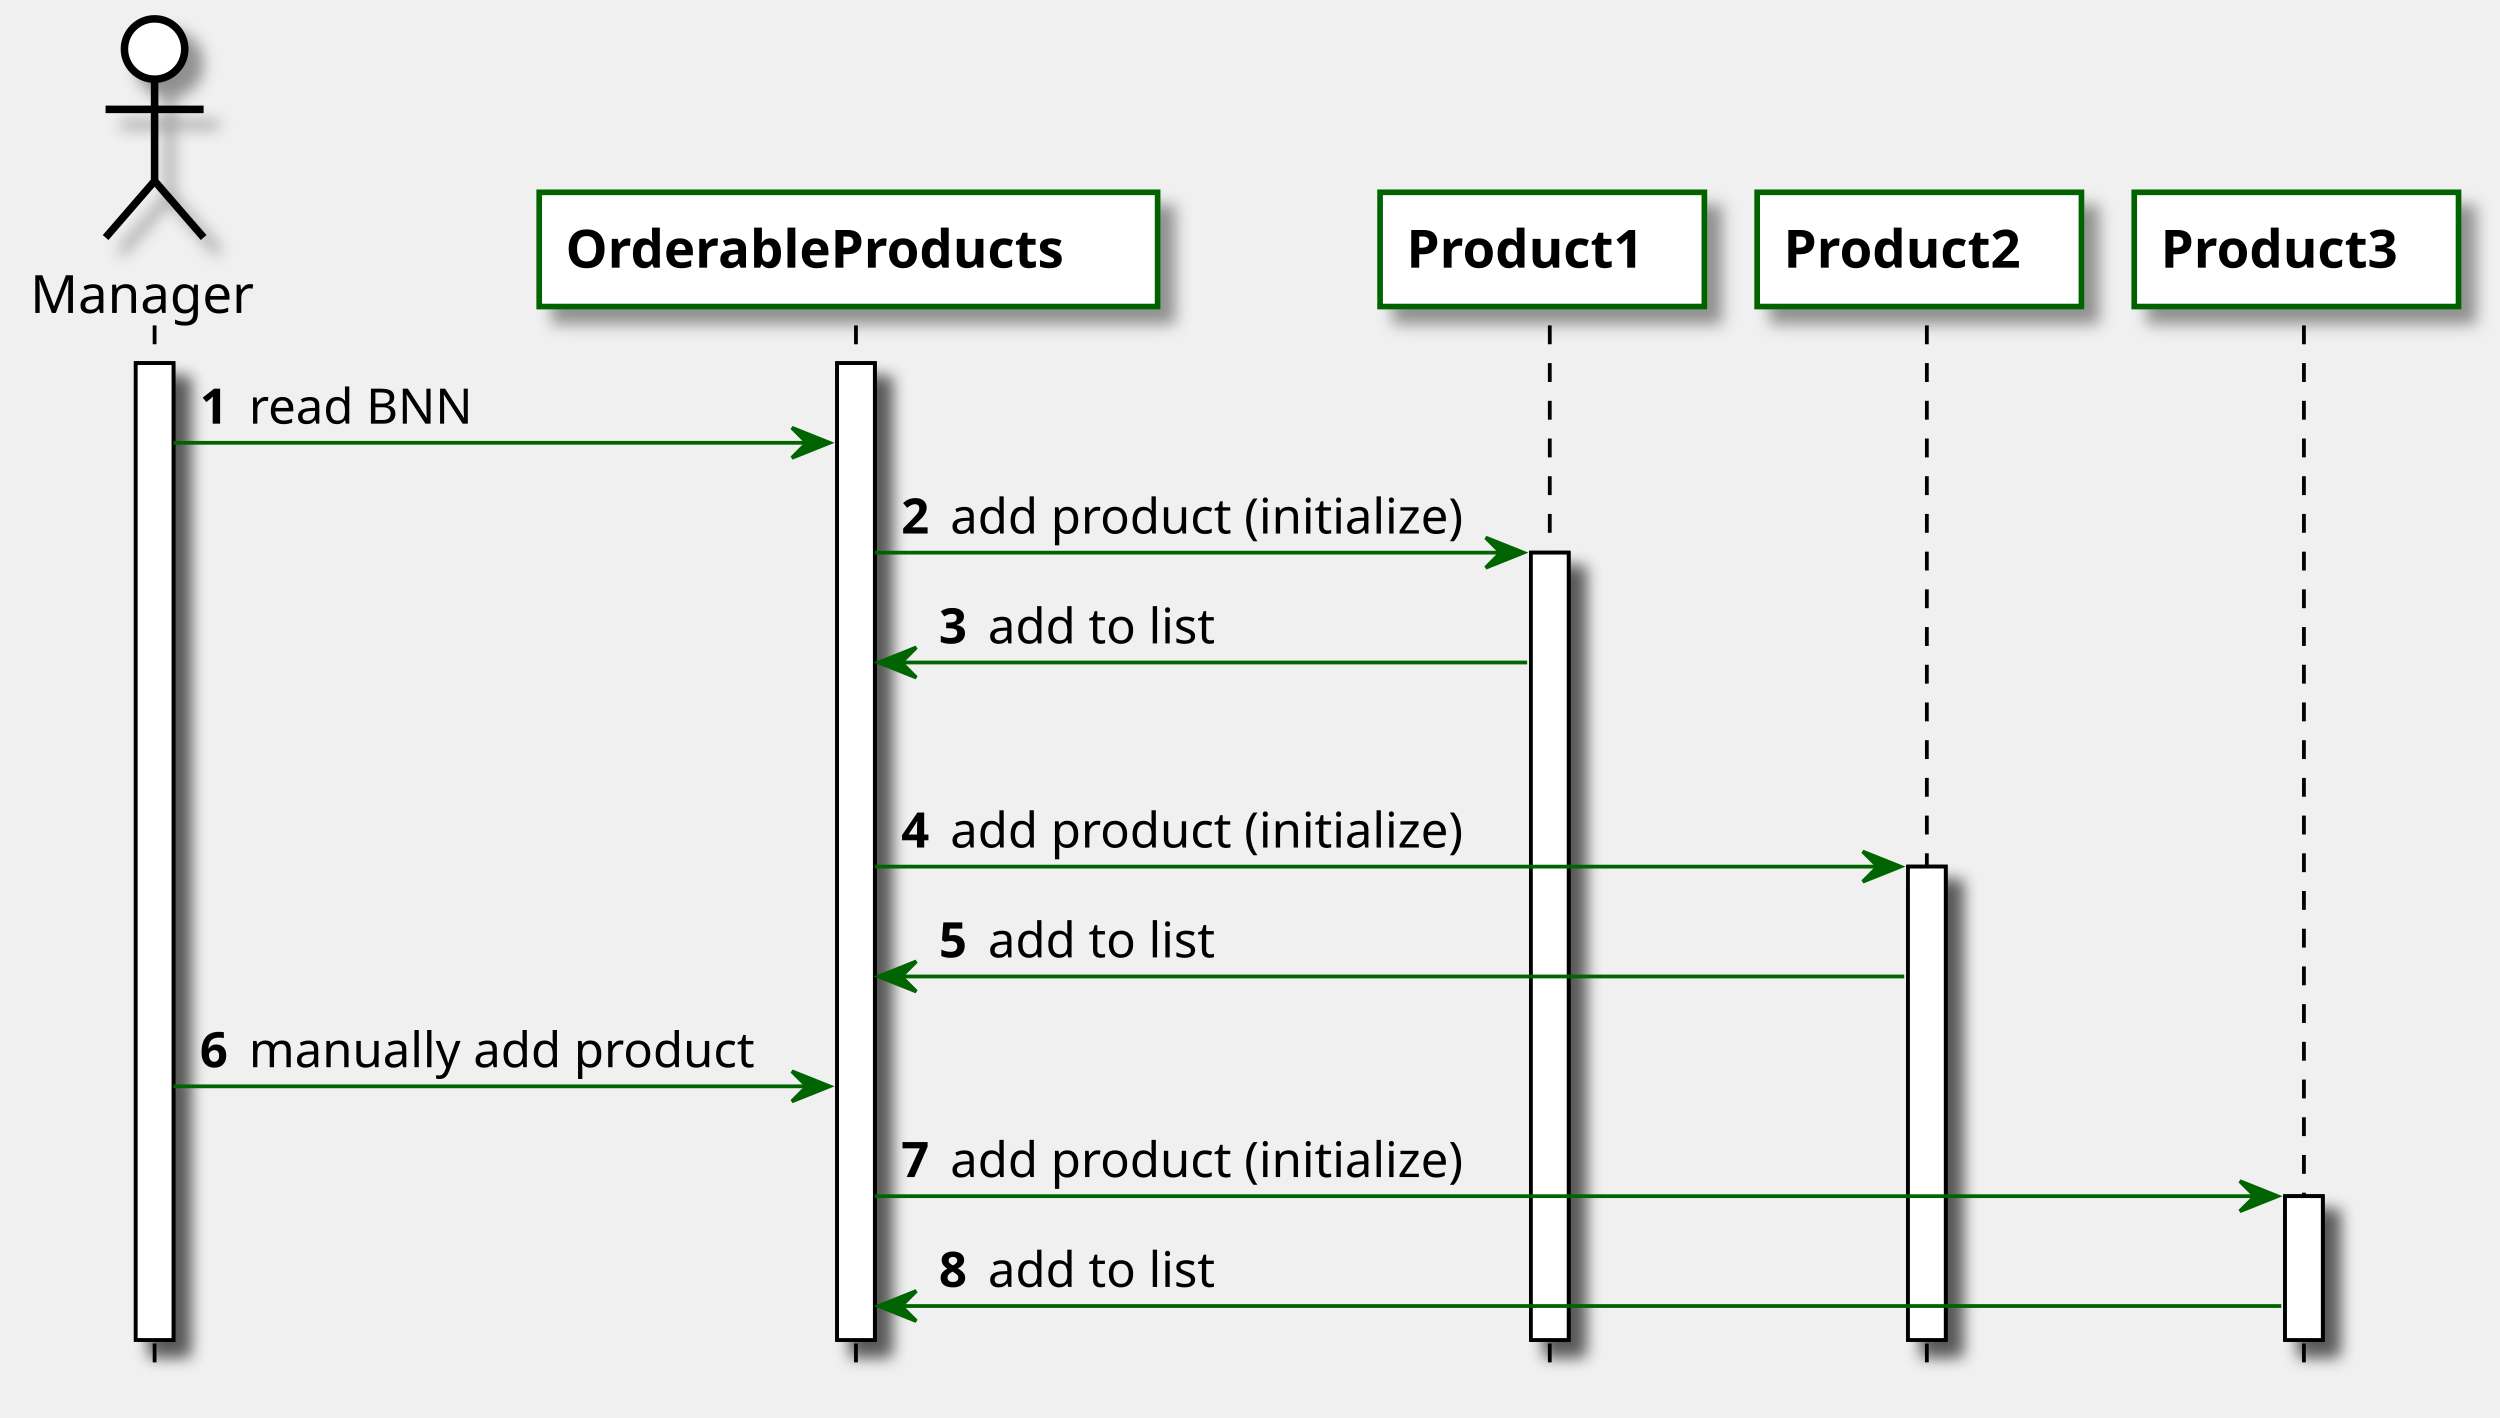
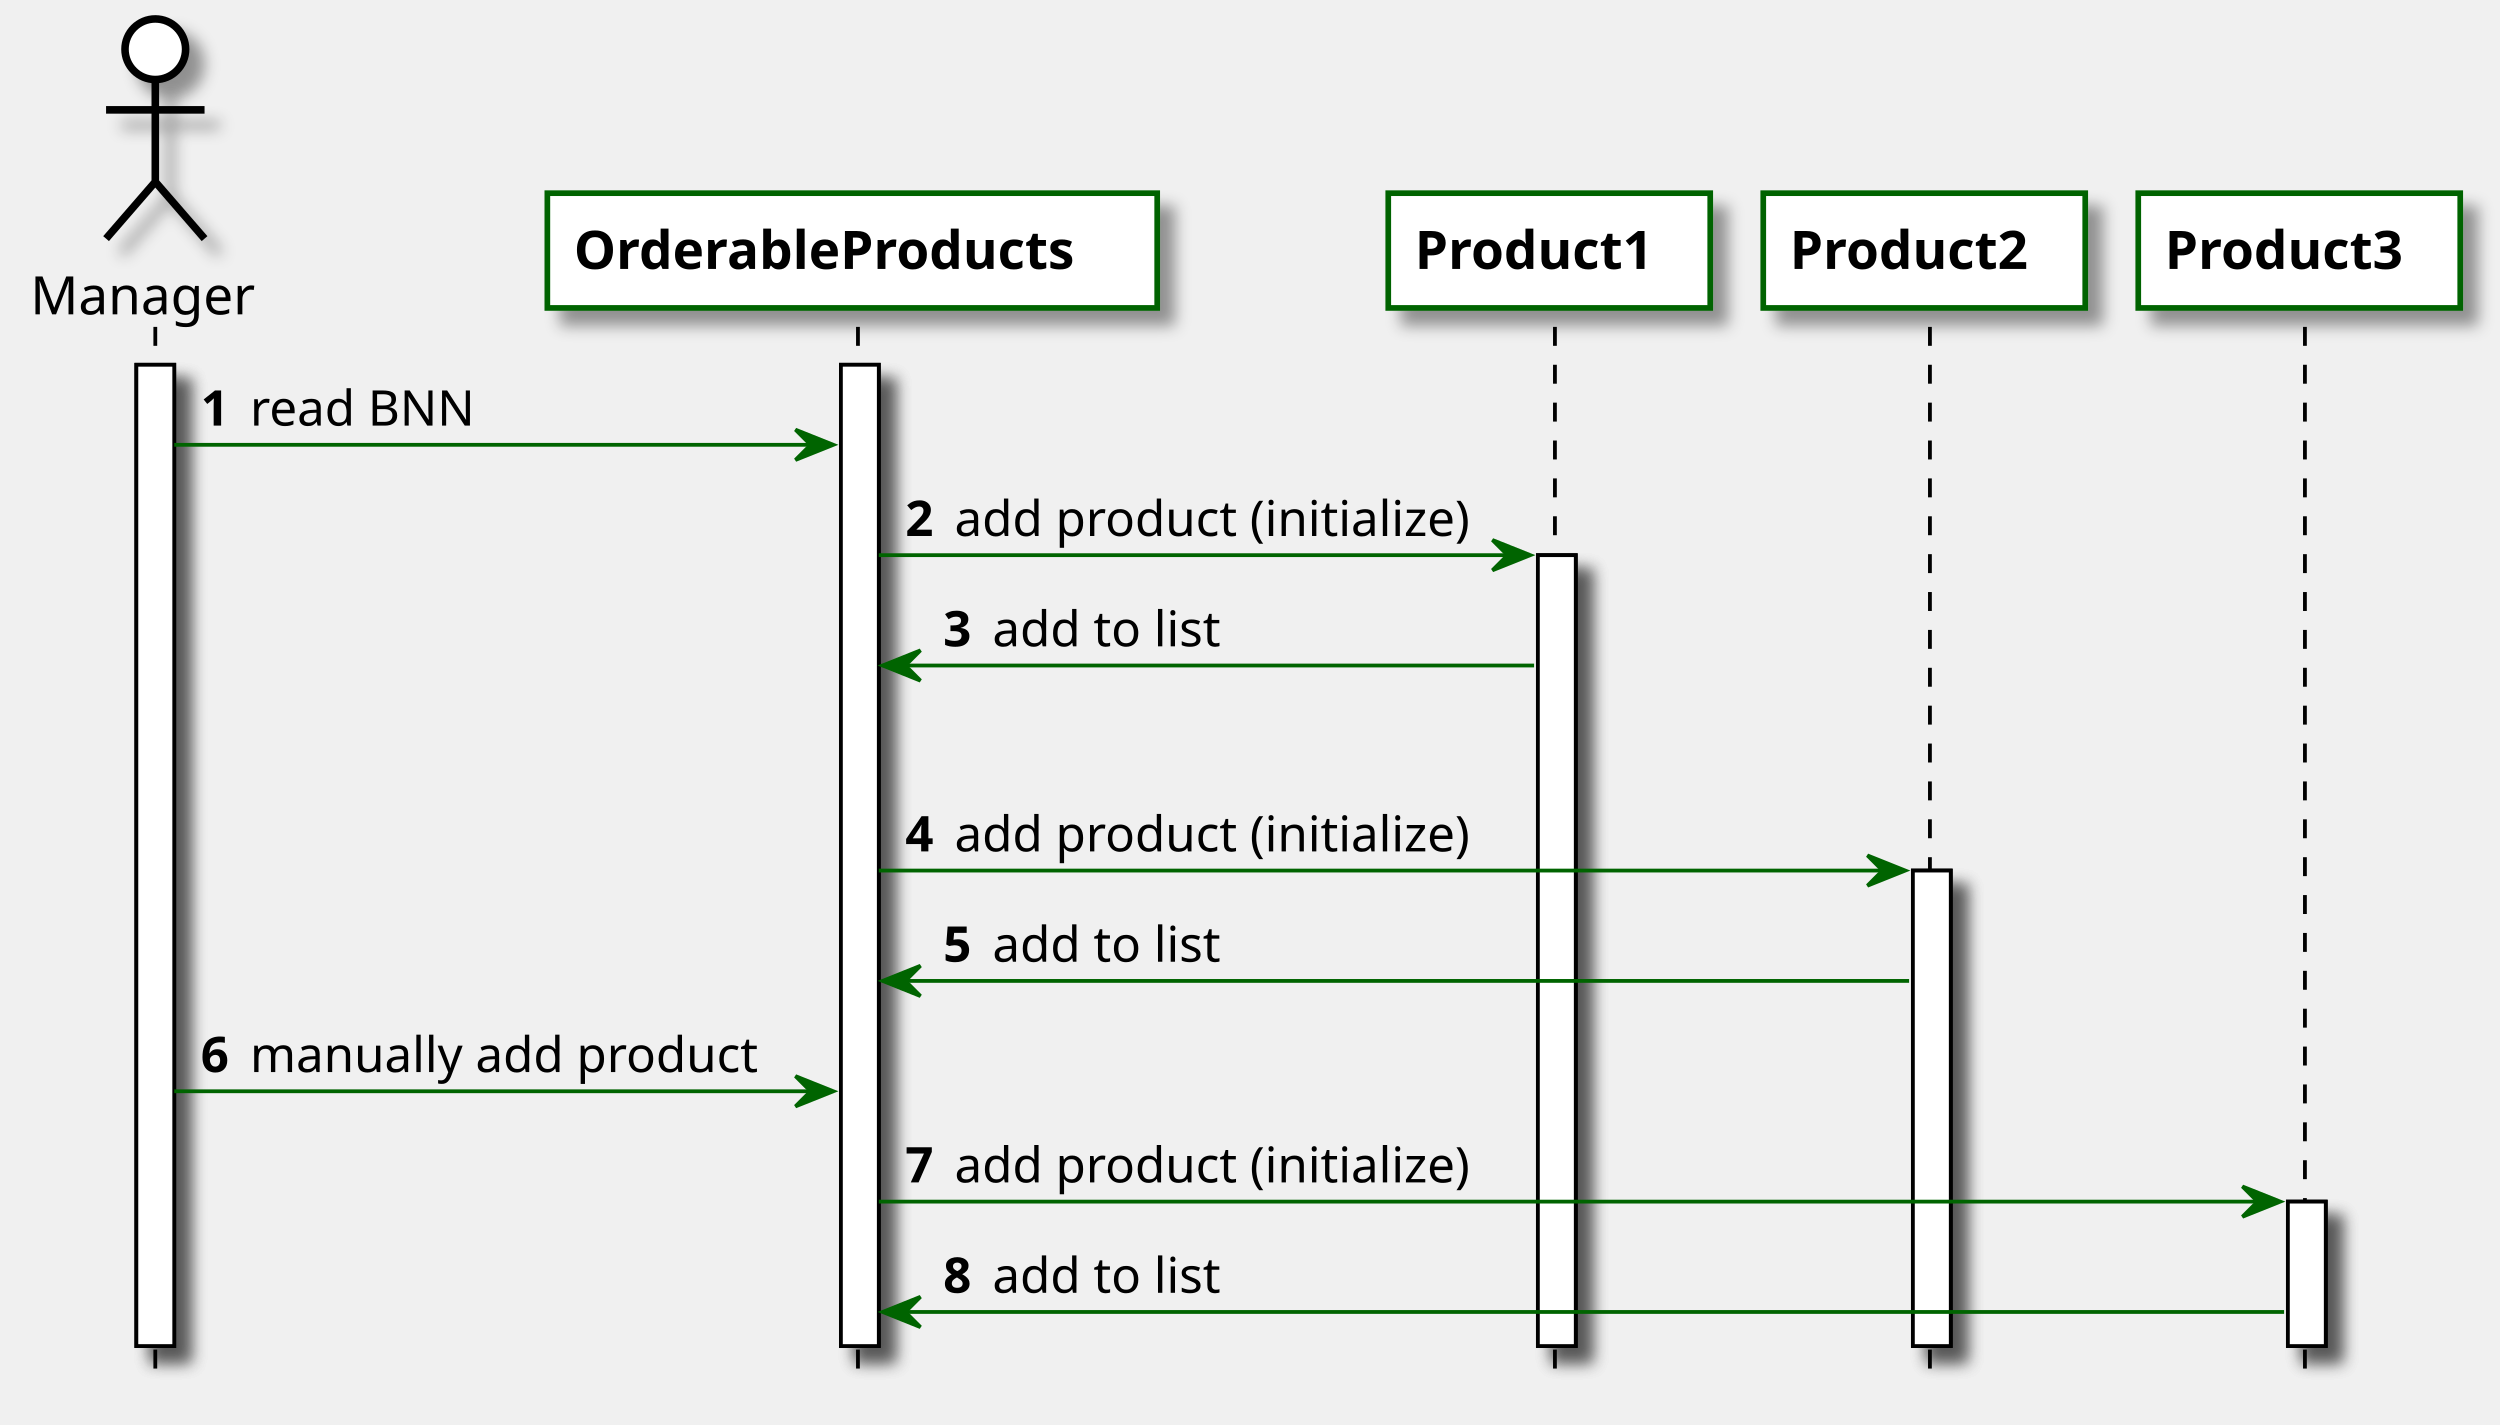
- <svg xmlns="http://www.w3.org/2000/svg" contentScriptType="application/ecmascript" contentStyleType="text/css" height="376px" preserveAspectRatio="none" style="width:663px;height:376px;" version="1.1" viewBox="0 0 663 376" width="663px" zoomAndPan="magnify">
+ <svg xmlns="http://www.w3.org/2000/svg" contentScriptType="application/ecmascript" contentStyleType="text/css" height="376px" preserveAspectRatio="none" style="width:660px;height:376px;" version="1.1" viewBox="0 0 660 376" width="660px" zoomAndPan="magnify">
  <defs>
    <filter height="300%" id="fh468as7dha0y" width="300%" x="-1" y="-1">
      <feGaussianBlur result="blurOut" stdDeviation="2.0" />
      <feColorMatrix in="blurOut" result="blurOut2" type="matrix" values="0 0 0 0 0 0 0 0 0 0 0 0 0 0 0 0 0 0 .4 0" />
      <feOffset dx="4.0" dy="4.0" in="blurOut2" result="blurOut3" />
      <feBlend in="SourceGraphic" in2="blurOut3" mode="normal" />
    </filter>
  </defs>
  <g>
    <rect fill="#FFFFFF" filter="url(#fh468as7dha0y)" height="259.062" style="stroke: #000000; stroke-width: 1.0;" width="10" x="36" y="96.297" />
    <rect fill="#FFFFFF" filter="url(#fh468as7dha0y)" height="259.062" style="stroke: #000000; stroke-width: 1.0;" width="10" x="222" y="96.297" />
    <rect fill="#FFFFFF" filter="url(#fh468as7dha0y)" height="208.797" style="stroke: #000000; stroke-width: 1.0;" width="10" x="406" y="146.562" />
-     <rect fill="#FFFFFF" filter="url(#fh468as7dha0y)" height="125.531" style="stroke: #000000; stroke-width: 1.0;" width="10" x="506" y="229.828" />
-     <rect fill="#FFFFFF" filter="url(#fh468as7dha0y)" height="38.133" style="stroke: #000000; stroke-width: 1.0;" width="10" x="606" y="317.227" />
+     <rect fill="#FFFFFF" filter="url(#fh468as7dha0y)" height="125.531" style="stroke: #000000; stroke-width: 1.0;" width="10" x="505" y="229.828" />
+     <rect fill="#FFFFFF" filter="url(#fh468as7dha0y)" height="38.133" style="stroke: #000000; stroke-width: 1.0;" width="10" x="604" y="317.227" />
    <line style="stroke: #000000; stroke-width: 1.0; stroke-dasharray: 5.0,5.0;" x1="41" x2="41" y1="86.297" y2="364.359" />
-     <line style="stroke: #000000; stroke-width: 1.0; stroke-dasharray: 5.0,5.0;" x1="227" x2="227" y1="86.297" y2="364.359" />
-     <line style="stroke: #000000; stroke-width: 1.0; stroke-dasharray: 5.0,5.0;" x1="411" x2="411" y1="86.297" y2="364.359" />
-     <line style="stroke: #000000; stroke-width: 1.0; stroke-dasharray: 5.0,5.0;" x1="511" x2="511" y1="86.297" y2="364.359" />
-     <line style="stroke: #000000; stroke-width: 1.0; stroke-dasharray: 5.0,5.0;" x1="611" x2="611" y1="86.297" y2="364.359" />
+     <line style="stroke: #000000; stroke-width: 1.0; stroke-dasharray: 5.0,5.0;" x1="226.5" x2="226.5" y1="86.297" y2="364.359" />
+     <line style="stroke: #000000; stroke-width: 1.0; stroke-dasharray: 5.0,5.0;" x1="410.5" x2="410.5" y1="86.297" y2="364.359" />
+     <line style="stroke: #000000; stroke-width: 1.0; stroke-dasharray: 5.0,5.0;" x1="509.5" x2="509.5" y1="86.297" y2="364.359" />
+     <line style="stroke: #000000; stroke-width: 1.0; stroke-dasharray: 5.0,5.0;" x1="608.5" x2="608.5" y1="86.297" y2="364.359" />
    <text fill="#000000" font-family="sans-serif" font-size="14" lengthAdjust="spacingAndGlyphs" textLength="60" x="8" y="82.995">Manager</text>
    <ellipse cx="41" cy="13" fill="#FFFFFF" filter="url(#fh468as7dha0y)" rx="8" ry="8" style="stroke: #000000; stroke-width: 2.0;" />
    <path d="M41,21 L41,48 M28,29 L54,29 M41,48 L28,63 M41,48 L54,63 " fill="none" filter="url(#fh468as7dha0y)" style="stroke: #000000; stroke-width: 2.0;" />
-     <rect fill="#FFFFFF" filter="url(#fh468as7dha0y)" height="30.297" style="stroke: #006400; stroke-width: 1.5;" width="164" x="143" y="51" />
-     <text fill="#000000" font-family="sans-serif" font-size="14" font-weight="bold" lengthAdjust="spacingAndGlyphs" textLength="150" x="150" y="70.995">OrderableProducts</text>
-     <rect fill="#FFFFFF" filter="url(#fh468as7dha0y)" height="30.297" style="stroke: #006400; stroke-width: 1.5;" width="86" x="366" y="51" />
-     <text fill="#000000" font-family="sans-serif" font-size="14" font-weight="bold" lengthAdjust="spacingAndGlyphs" textLength="72" x="373" y="70.995">Product1</text>
-     <rect fill="#FFFFFF" filter="url(#fh468as7dha0y)" height="30.297" style="stroke: #006400; stroke-width: 1.5;" width="86" x="466" y="51" />
-     <text fill="#000000" font-family="sans-serif" font-size="14" font-weight="bold" lengthAdjust="spacingAndGlyphs" textLength="72" x="473" y="70.995">Product2</text>
-     <rect fill="#FFFFFF" filter="url(#fh468as7dha0y)" height="30.297" style="stroke: #006400; stroke-width: 1.5;" width="86" x="566" y="51" />
-     <text fill="#000000" font-family="sans-serif" font-size="14" font-weight="bold" lengthAdjust="spacingAndGlyphs" textLength="72" x="573" y="70.995">Product3</text>
+     <rect fill="#FFFFFF" filter="url(#fh468as7dha0y)" height="30.297" style="stroke: #006400; stroke-width: 1.5;" width="161" x="144.5" y="51" />
+     <text fill="#000000" font-family="sans-serif" font-size="14" font-weight="bold" lengthAdjust="spacingAndGlyphs" textLength="147" x="151.5" y="70.995">OrderableProducts</text>
+     <rect fill="#FFFFFF" filter="url(#fh468as7dha0y)" height="30.297" style="stroke: #006400; stroke-width: 1.5;" width="85" x="366.5" y="51" />
+     <text fill="#000000" font-family="sans-serif" font-size="14" font-weight="bold" lengthAdjust="spacingAndGlyphs" textLength="71" x="373.5" y="70.995">Product1</text>
+     <rect fill="#FFFFFF" filter="url(#fh468as7dha0y)" height="30.297" style="stroke: #006400; stroke-width: 1.5;" width="85" x="465.5" y="51" />
+     <text fill="#000000" font-family="sans-serif" font-size="14" font-weight="bold" lengthAdjust="spacingAndGlyphs" textLength="71" x="472.5" y="70.995">Product2</text>
+     <rect fill="#FFFFFF" filter="url(#fh468as7dha0y)" height="30.297" style="stroke: #006400; stroke-width: 1.5;" width="85" x="564.5" y="51" />
+     <text fill="#000000" font-family="sans-serif" font-size="14" font-weight="bold" lengthAdjust="spacingAndGlyphs" textLength="71" x="571.5" y="70.995">Product3</text>
    <rect fill="#FFFFFF" filter="url(#fh468as7dha0y)" height="259.062" style="stroke: #000000; stroke-width: 1.0;" width="10" x="36" y="96.297" />
    <rect fill="#FFFFFF" filter="url(#fh468as7dha0y)" height="259.062" style="stroke: #000000; stroke-width: 1.0;" width="10" x="222" y="96.297" />
    <rect fill="#FFFFFF" filter="url(#fh468as7dha0y)" height="208.797" style="stroke: #000000; stroke-width: 1.0;" width="10" x="406" y="146.562" />
-     <rect fill="#FFFFFF" filter="url(#fh468as7dha0y)" height="125.531" style="stroke: #000000; stroke-width: 1.0;" width="10" x="506" y="229.828" />
-     <rect fill="#FFFFFF" filter="url(#fh468as7dha0y)" height="38.133" style="stroke: #000000; stroke-width: 1.0;" width="10" x="606" y="317.227" />
+     <rect fill="#FFFFFF" filter="url(#fh468as7dha0y)" height="125.531" style="stroke: #000000; stroke-width: 1.0;" width="10" x="505" y="229.828" />
+     <rect fill="#FFFFFF" filter="url(#fh468as7dha0y)" height="38.133" style="stroke: #000000; stroke-width: 1.0;" width="10" x="604" y="317.227" />
    <polygon fill="#006400" points="210,113.43,220,117.43,210,121.43,214,117.43" style="stroke: #006400; stroke-width: 1.0;" />
    <line style="stroke: #006400; stroke-width: 1.0;" x1="46" x2="216" y1="117.43" y2="117.43" />
    <text fill="#000000" font-family="sans-serif" font-size="13" font-weight="bold" lengthAdjust="spacingAndGlyphs" textLength="9" x="53" y="112.364">1</text>
    <text fill="#000000" font-family="sans-serif" font-size="13" lengthAdjust="spacingAndGlyphs" textLength="62" x="66" y="112.364">read BNN</text>
    <polygon fill="#006400" points="394,142.562,404,146.562,394,150.562,398,146.562" style="stroke: #006400; stroke-width: 1.0;" />
    <line style="stroke: #006400; stroke-width: 1.0;" x1="232" x2="400" y1="146.562" y2="146.562" />
    <text fill="#000000" font-family="sans-serif" font-size="13" font-weight="bold" lengthAdjust="spacingAndGlyphs" textLength="9" x="239" y="141.497">2</text>
    <text fill="#000000" font-family="sans-serif" font-size="13" lengthAdjust="spacingAndGlyphs" textLength="142" x="252" y="141.497">add product (initialize)</text>
    <polygon fill="#006400" points="243,171.695,233,175.695,243,179.695,239,175.695" style="stroke: #006400; stroke-width: 1.0;" />
    <line style="stroke: #006400; stroke-width: 1.0;" x1="237" x2="405" y1="175.695" y2="175.695" />
    <text fill="#000000" font-family="sans-serif" font-size="13" font-weight="bold" lengthAdjust="spacingAndGlyphs" textLength="9" x="249" y="170.629">3</text>
    <text fill="#000000" font-family="sans-serif" font-size="13" lengthAdjust="spacingAndGlyphs" textLength="63" x="262" y="170.629">add to list</text>
-     <polygon fill="#006400" points="494,225.828,504,229.828,494,233.828,498,229.828" style="stroke: #006400; stroke-width: 1.0;" />
-     <line style="stroke: #006400; stroke-width: 1.0;" x1="232" x2="500" y1="229.828" y2="229.828" />
+     <polygon fill="#006400" points="493,225.828,503,229.828,493,233.828,497,229.828" style="stroke: #006400; stroke-width: 1.0;" />
+     <line style="stroke: #006400; stroke-width: 1.0;" x1="232" x2="499" y1="229.828" y2="229.828" />
    <text fill="#000000" font-family="sans-serif" font-size="13" font-weight="bold" lengthAdjust="spacingAndGlyphs" textLength="9" x="239" y="224.762">4</text>
    <text fill="#000000" font-family="sans-serif" font-size="13" lengthAdjust="spacingAndGlyphs" textLength="142" x="252" y="224.762">add product (initialize)</text>
    <polygon fill="#006400" points="243,254.961,233,258.961,243,262.961,239,258.961" style="stroke: #006400; stroke-width: 1.0;" />
-     <line style="stroke: #006400; stroke-width: 1.0;" x1="237" x2="505" y1="258.961" y2="258.961" />
+     <line style="stroke: #006400; stroke-width: 1.0;" x1="237" x2="504" y1="258.961" y2="258.961" />
    <text fill="#000000" font-family="sans-serif" font-size="13" font-weight="bold" lengthAdjust="spacingAndGlyphs" textLength="9" x="249" y="253.895">5</text>
    <text fill="#000000" font-family="sans-serif" font-size="13" lengthAdjust="spacingAndGlyphs" textLength="63" x="262" y="253.895">add to list</text>
    <polygon fill="#006400" points="210,284.094,220,288.094,210,292.094,214,288.094" style="stroke: #006400; stroke-width: 1.0;" />
    <line style="stroke: #006400; stroke-width: 1.0;" x1="46" x2="216" y1="288.094" y2="288.094" />
    <text fill="#000000" font-family="sans-serif" font-size="13" font-weight="bold" lengthAdjust="spacingAndGlyphs" textLength="9" x="53" y="283.028">6</text>
    <text fill="#000000" font-family="sans-serif" font-size="13" lengthAdjust="spacingAndGlyphs" textLength="139" x="66" y="283.028">manually add product</text>
-     <polygon fill="#006400" points="594,313.227,604,317.227,594,321.227,598,317.227" style="stroke: #006400; stroke-width: 1.0;" />
-     <line style="stroke: #006400; stroke-width: 1.0;" x1="232" x2="600" y1="317.227" y2="317.227" />
+     <polygon fill="#006400" points="592,313.227,602,317.227,592,321.227,596,317.227" style="stroke: #006400; stroke-width: 1.0;" />
+     <line style="stroke: #006400; stroke-width: 1.0;" x1="232" x2="598" y1="317.227" y2="317.227" />
    <text fill="#000000" font-family="sans-serif" font-size="13" font-weight="bold" lengthAdjust="spacingAndGlyphs" textLength="9" x="239" y="312.161">7</text>
    <text fill="#000000" font-family="sans-serif" font-size="13" lengthAdjust="spacingAndGlyphs" textLength="142" x="252" y="312.161">add product (initialize)</text>
    <polygon fill="#006400" points="243,342.359,233,346.359,243,350.359,239,346.359" style="stroke: #006400; stroke-width: 1.0;" />
-     <line style="stroke: #006400; stroke-width: 1.0;" x1="237" x2="605" y1="346.359" y2="346.359" />
+     <line style="stroke: #006400; stroke-width: 1.0;" x1="237" x2="603" y1="346.359" y2="346.359" />
    <text fill="#000000" font-family="sans-serif" font-size="13" font-weight="bold" lengthAdjust="spacingAndGlyphs" textLength="9" x="249" y="341.293">8</text>
    <text fill="#000000" font-family="sans-serif" font-size="13" lengthAdjust="spacingAndGlyphs" textLength="63" x="262" y="341.293">add to list</text>
  </g>
</svg>
